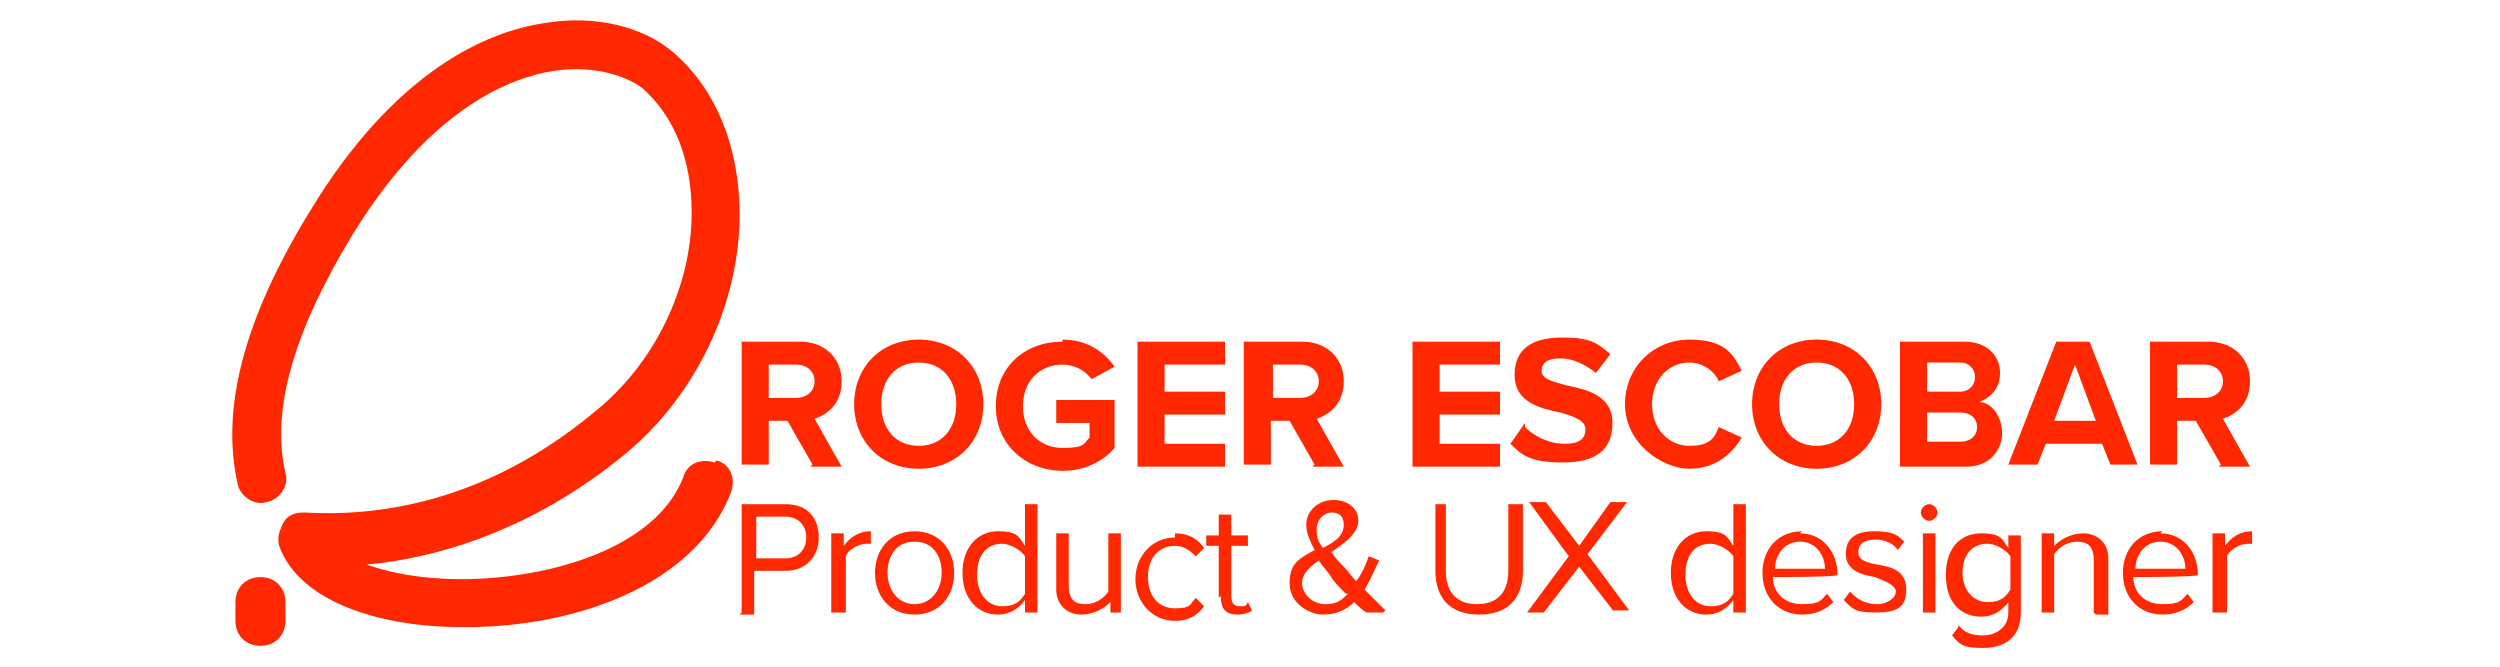
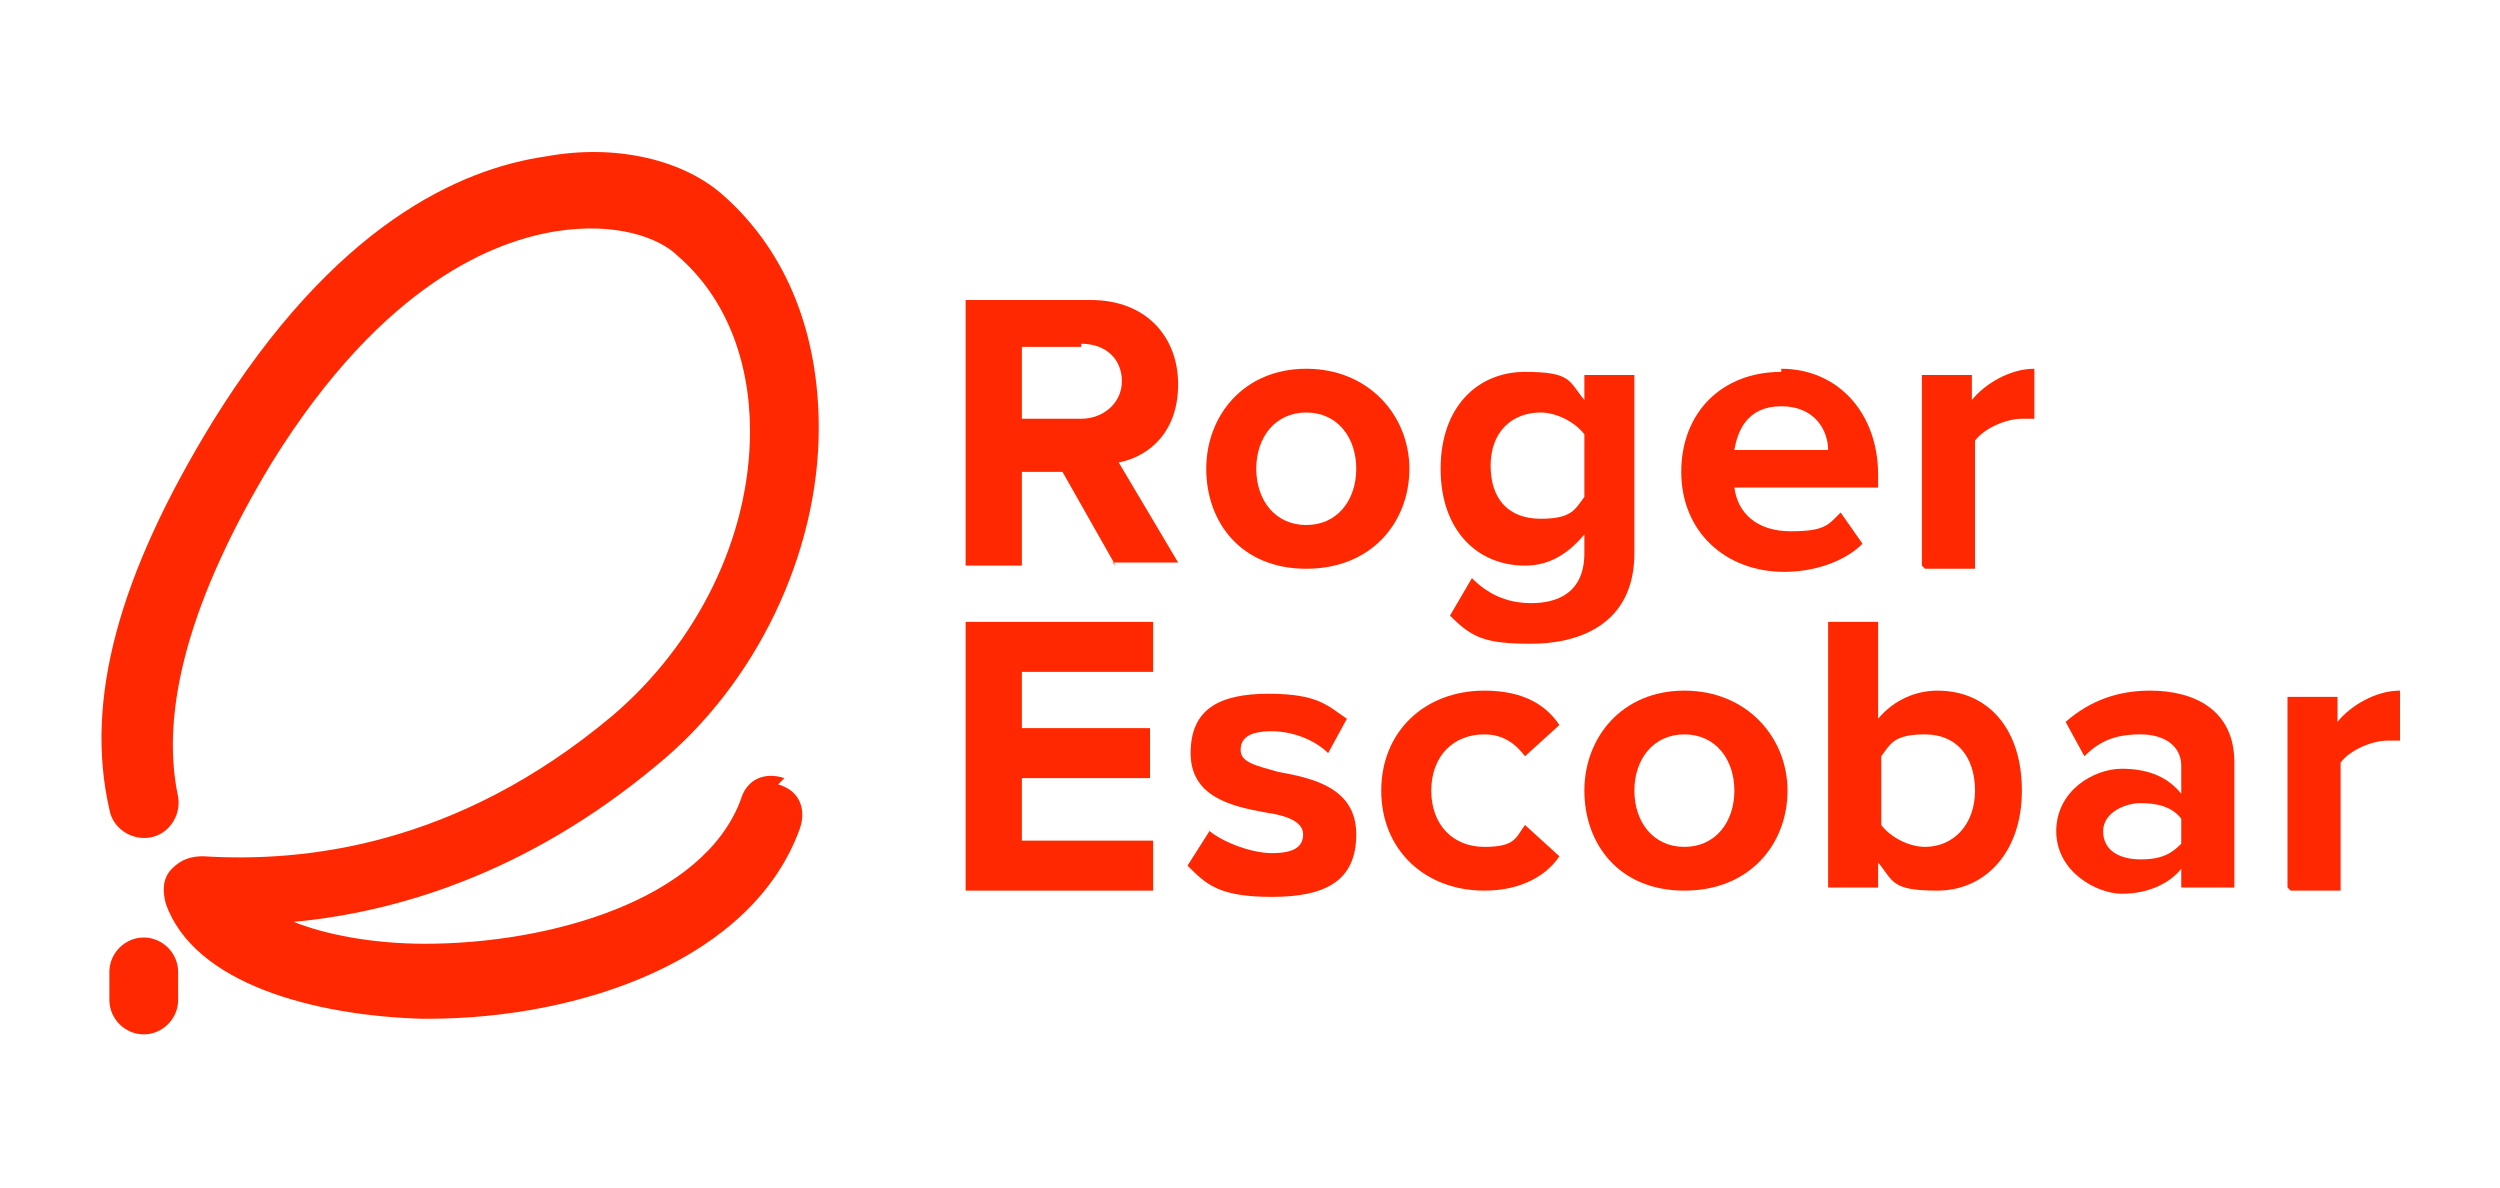
- <svg xmlns="http://www.w3.org/2000/svg" id="Layer_1" version="1.1" viewBox="0 0 120 32">
+ <svg xmlns="http://www.w3.org/2000/svg" id="Layer_1" version="1.1" viewBox="0 0 80 38">
  <defs>
    <style>
      .st0 {
+         fill: none;
+       }
+ 
+       .st1 {
        fill: #ff2800;
      }
    </style>
  </defs>
-   <path class="st0" d="M39,22.3l-1.2-2.1h-.9v2.1h-1.3v-5.9h2.8c1.2,0,2,.8,2,1.9s-.7,1.6-1.3,1.8l1.3,2.3h-1.5ZM38.2,17.5h-1.3v1.6h1.3c.5,0,.9-.3.9-.8s-.4-.8-.9-.8Z" />
-   <path class="st0" d="M44.1,16.3c1.8,0,3.1,1.3,3.1,3.1s-1.3,3.1-3.1,3.1-3.1-1.3-3.1-3.1,1.3-3.1,3.1-3.1ZM44.1,17.4c-1.1,0-1.8.8-1.8,2s.7,2,1.8,2,1.8-.8,1.8-2-.7-2-1.8-2Z" />
-   <path class="st0" d="M51,16.3c1.2,0,2,.6,2.5,1.3l-1.1.6c-.3-.4-.8-.7-1.4-.7-1.1,0-1.9.8-1.9,2s.8,2,1.9,2,1-.2,1.3-.5v-.7h-1.6v-1.1h2.8v2.3c-.6.7-1.5,1.1-2.5,1.1-1.7,0-3.2-1.2-3.2-3.1s1.4-3.1,3.2-3.1Z" />
-   <path class="st0" d="M54.6,22.3v-5.9h4.2v1.1h-2.9v1.3h2.9v1.1h-2.9v1.4h2.9v1.1h-4.2Z" />
-   <path class="st0" d="M63.1,22.3l-1.2-2.1h-.9v2.1h-1.3v-5.9h2.8c1.2,0,2,.8,2,1.9s-.7,1.6-1.3,1.8l1.3,2.3h-1.5ZM62.4,17.5h-1.3v1.6h1.3c.5,0,.9-.3.9-.8s-.4-.8-.9-.8Z" />
-   <path class="st0" d="M67.8,22.3v-5.9h4.2v1.1h-2.9v1.3h2.9v1.1h-2.9v1.4h2.9v1.1h-4.2Z" />
-   <path class="st0" d="M73.2,20.5c.4.4,1.1.8,1.9.8s1-.3,1-.7-.5-.6-1.2-.8c-1-.2-2.2-.5-2.2-1.8s.9-1.8,2.3-1.8,1.7.3,2.3.8l-.7.9c-.5-.4-1.1-.7-1.7-.7s-.9.2-.9.6.5.5,1.2.7c1,.2,2.2.5,2.2,1.8s-.8,1.9-2.4,1.9-2-.4-2.5-.9l.7-1Z" />
-   <path class="st0" d="M78,19.4c0-1.8,1.4-3.1,3.1-3.1s2.1.7,2.5,1.5l-1.1.5c-.2-.5-.8-.9-1.4-.9-1,0-1.8.8-1.8,2s.8,2,1.8,2,1.2-.4,1.4-.9l1.1.5c-.4.7-1.2,1.5-2.5,1.5s-3.1-1.2-3.1-3.1Z" />
-   <path class="st0" d="M87.2,16.3c1.8,0,3.1,1.3,3.1,3.1s-1.3,3.1-3.1,3.1-3.1-1.3-3.1-3.1,1.3-3.1,3.1-3.1ZM87.2,17.4c-1.1,0-1.8.8-1.8,2s.7,2,1.8,2,1.8-.8,1.8-2-.7-2-1.8-2Z" />
-   <path class="st0" d="M91.2,22.3v-5.9h3.1c1.1,0,1.7.7,1.7,1.5s-.5,1.2-1,1.4c.6,0,1.1.7,1.1,1.5s-.6,1.6-1.7,1.6h-3.2ZM92.5,18.8h1.6c.4,0,.7-.3.7-.7s-.3-.7-.7-.7h-1.6v1.3ZM92.5,21.2h1.6c.5,0,.8-.3.8-.7s-.3-.7-.8-.7h-1.6v1.4Z" />
-   <path class="st0" d="M101.3,22.3l-.4-1h-2.7l-.4,1h-1.4l2.3-5.9h1.6l2.3,5.9h-1.4ZM99.6,17.5l-1,2.7h2l-1-2.7Z" />
-   <path class="st0" d="M106.6,22.3l-1.2-2.1h-.9v2.1h-1.3v-5.9h2.8c1.2,0,2,.8,2,1.9s-.7,1.6-1.3,1.8l1.3,2.3h-1.5ZM105.8,17.5h-1.3v1.6h1.3c.5,0,.9-.3.9-.8s-.4-.8-.9-.8Z" />
-   <path class="st0" d="M35.6,29.4v-5.2h2.1c1.1,0,1.6.7,1.6,1.6s-.6,1.6-1.6,1.6h-1.5v2.1h-.7ZM37.7,24.8h-1.4v2h1.4c.6,0,1-.4,1-1s-.4-1-1-1Z" />
-   <path class="st0" d="M39.9,29.4v-3.8h.6v.6c.3-.4.7-.7,1.3-.7v.6c0,0-.1,0-.2,0-.4,0-.9.3-1,.6v2.7h-.6Z" />
-   <path class="st0" d="M42,27.5c0-1.1.7-2,1.9-2s1.9.9,1.9,2-.7,2-1.9,2-1.9-.9-1.9-2ZM45.2,27.5c0-.8-.4-1.5-1.3-1.5s-1.3.7-1.3,1.5.5,1.5,1.3,1.5,1.3-.7,1.3-1.5Z" />
-   <path class="st0" d="M49.2,29.4v-.6c-.3.4-.7.7-1.3.7-1,0-1.7-.8-1.7-2s.7-2,1.7-2,1,.3,1.3.7v-2h.6v5.2h-.6ZM49.2,26.7c-.2-.3-.7-.6-1.1-.6-.8,0-1.2.6-1.2,1.5s.5,1.5,1.2,1.5.9-.3,1.1-.6v-1.7Z" />
-   <path class="st0" d="M53.3,29.4v-.5c-.3.3-.8.6-1.4.6s-1.2-.4-1.2-1.2v-2.7h.6v2.5c0,.7.3.9.8.9s.9-.3,1.1-.6v-2.8h.6v3.8h-.6Z" />
-   <path class="st0" d="M56.4,25.6c.7,0,1.1.3,1.4.7l-.4.4c-.3-.3-.6-.5-1-.5-.8,0-1.3.6-1.3,1.5s.5,1.5,1.3,1.5.7-.2,1-.5l.4.4c-.3.4-.7.7-1.4.7-1.1,0-1.9-.9-1.9-2s.8-2,1.9-2Z" />
-   <path class="st0" d="M58.5,28.7v-2.5h-.6v-.5h.6v-1h.6v1h.8v.5h-.8v2.4c0,.3.1.5.4.5s.3,0,.4-.2l.2.4c-.1.1-.4.2-.7.2-.6,0-.8-.3-.8-.9Z" />
-   <path class="st0" d="M66.4,29.4h-.8c-.2-.1-.4-.3-.6-.5-.4.4-.9.6-1.5.6s-1.6-.5-1.6-1.5.5-1.2,1.2-1.6c-.2-.4-.4-.8-.4-1.2,0-.7.6-1.2,1.3-1.2s1.2.4,1.2,1-.7,1.1-1.3,1.5c.2.3.4.5.6.7.2.2.4.5.6.7.3-.4.5-.9.6-1.2l.5.2c-.2.4-.4.9-.7,1.4.3.3.6.6,1,1ZM64.6,28.5c-.3-.3-.6-.6-.7-.8-.2-.3-.4-.5-.6-.8-.4.3-.8.6-.8,1.1s.5,1,1.1,1,.8-.2,1.1-.5ZM63.5,26.3c.6-.3,1-.6,1-1.1s-.3-.6-.6-.6-.7.3-.7.8.1.6.3.9Z" />
-   <path class="st0" d="M68.7,24.2h.7v3.2c0,1,.5,1.6,1.5,1.6s1.5-.6,1.5-1.6v-3.2h.7v3.2c0,1.3-.7,2.1-2.1,2.1s-2.1-.8-2.1-2.1v-3.2Z" />
-   <path class="st0" d="M77.5,29.4l-1.7-2.2-1.7,2.2h-.8l2-2.7-1.9-2.6h.8l1.6,2.1,1.5-2.1h.8l-1.9,2.5,2,2.7h-.8Z" />
-   <path class="st0" d="M83.2,29.4v-.6c-.3.4-.7.7-1.3.7-1,0-1.7-.8-1.7-2s.7-2,1.7-2,1,.3,1.3.7v-2h.6v5.2h-.6ZM83.2,26.7c-.2-.3-.7-.6-1.1-.6-.8,0-1.2.6-1.2,1.5s.5,1.5,1.2,1.5.9-.3,1.1-.6v-1.7Z" />
-   <path class="st0" d="M86.4,25.6c1.1,0,1.8.9,1.8,2h0c0,.1-3.1.1-3.1.1,0,.7.5,1.3,1.4,1.3s.9-.2,1.2-.5l.3.4c-.4.4-.9.6-1.5.6-1.1,0-1.9-.8-1.9-2s.8-2,1.9-2ZM85.1,27.3h2.5c0-.6-.4-1.3-1.2-1.3s-1.2.7-1.2,1.3Z" />
-   <path class="st0" d="M88.9,28.5c.3.3.7.5,1.2.5s.9-.3.9-.6-.5-.5-1-.7c-.6-.1-1.4-.3-1.4-1.1s.5-1.1,1.4-1.1,1.1.2,1.4.5l-.3.4c-.2-.3-.6-.5-1.1-.5s-.8.2-.8.6.4.5.9.6c.7.1,1.4.3,1.4,1.2s-.5,1.1-1.5,1.1-1.1-.2-1.5-.6l.3-.4Z" />
-   <path class="st0" d="M92.2,24.6c0-.2.2-.4.4-.4s.4.2.4.4-.2.4-.4.4-.4-.2-.4-.4ZM92.3,29.4v-3.8h.6v3.8h-.6Z" />
-   <path class="st0" d="M94,30c.3.4.7.5,1.2.5s1.2-.3,1.2-1.1v-.5c-.3.4-.7.7-1.3.7-1,0-1.7-.7-1.7-2s.7-2,1.7-2,1,.3,1.3.7v-.6h.6v3.7c0,1.3-.9,1.7-1.8,1.7s-1.1-.1-1.5-.6l.3-.4ZM96.5,26.7c-.2-.3-.7-.6-1.1-.6-.8,0-1.2.6-1.2,1.4s.5,1.4,1.2,1.4.9-.3,1.1-.6v-1.7Z" />
-   <path class="st0" d="M100.5,29.4v-2.5c0-.7-.3-.9-.8-.9s-.9.3-1.1.6v2.8h-.6v-3.8h.6v.6c.3-.3.8-.6,1.4-.6s1.2.4,1.2,1.2v2.7h-.6Z" />
-   <path class="st0" d="M103.7,25.6c1.1,0,1.8.9,1.8,2h0c0,.1-3.1.1-3.1.1,0,.7.5,1.3,1.4,1.3s.9-.2,1.2-.5l.3.4c-.4.4-.9.6-1.5.6-1.1,0-1.9-.8-1.9-2s.8-2,1.9-2ZM102.4,27.3h2.5c0-.6-.4-1.3-1.2-1.3s-1.2.7-1.2,1.3Z" />
-   <path class="st0" d="M106.2,29.4v-3.8h.6v.6c.3-.4.7-.7,1.3-.7v.6c0,0-.1,0-.2,0-.4,0-.9.3-1,.6v2.7h-.6Z" />
-   <path class="st0" d="M34.3,22.2c-.6-.2-1.3,0-1.5.7-1.3,3.4-6.4,4.9-10.7,4.9-1.8,0-3.4-.3-4.5-.7,3.3-.3,7.9-1.6,12.4-5.3,3.4-2.8,5.5-7.2,5.5-11.5,0-3.2-1.1-6-3.2-7.8-1.4-1.2-3.7-1.8-6.1-1.4-2.9.4-7.3,2.4-11.3,9-3.2,5.2-4.3,9.5-3.5,13.1.1.6.8,1.1,1.4.9.6-.1,1.1-.8.9-1.4-.7-3,.4-6.8,3.2-11.4,3.8-6.2,7.7-7.6,9.7-7.9,2-.3,3.5.3,4.2.8,1.6,1.4,2.4,3.5,2.4,6,0,3.6-1.8,7.3-4.7,9.6-5.3,4.4-10.5,5-13.9,4.8-.4,0-.8.1-1,.5s-.3.7-.2,1.1c1,2.8,5.1,3.9,8.7,3.9,0,0,.2,0,.3,0,5.2,0,11-2,12.7-6.5.2-.6,0-1.3-.7-1.5Z" />
-   <path class="st0" d="M12.5,27.7c-.7,0-1.2.5-1.2,1.2v.9c0,.7.5,1.2,1.2,1.2s1.2-.5,1.2-1.2v-.9c0-.7-.5-1.2-1.2-1.2Z" />
+   <path class="st0" d="M76.7,11.1c0-1.7,1.2-3.2,3.2-3.2s3.3,1.5,3.3,3.2-1.2,3.2-3.3,3.2-3.2-1.5-3.2-3.2ZM81.6,11.1c0-1-.6-1.8-1.6-1.8s-1.6.8-1.6,1.8.6,1.8,1.6,1.8,1.6-.8,1.6-1.8Z" />
+   <g>
+     <g>
+       <path class="st1" d="M35.7,18.1l-1.7-3h-1.3v3h-1.8v-8.5h4c1.8,0,2.8,1.2,2.8,2.7s-.9,2.3-1.9,2.5l1.9,3.2h-2.1ZM34.6,11.1h-1.9v2.3h1.9c.7,0,1.3-.5,1.3-1.2s-.5-1.2-1.3-1.2Z" />
+       <path class="st1" d="M38.6,15c0-1.7,1.2-3.2,3.2-3.2s3.3,1.5,3.3,3.2-1.2,3.2-3.3,3.2-3.2-1.5-3.2-3.2ZM43.4,15c0-1-.6-1.8-1.6-1.8s-1.6.8-1.6,1.8.6,1.8,1.6,1.8,1.6-.8,1.6-1.8Z" />
+       <path class="st1" d="M47.1,18.5c.5.5,1.1.8,1.9.8s1.7-.3,1.7-1.6v-.6c-.5.6-1.1,1-1.9,1-1.5,0-2.7-1.1-2.7-3.1s1.2-3.1,2.7-3.1,1.4.3,1.9.9v-.8h1.6v5.7c0,2.3-1.8,2.9-3.3,2.9s-1.9-.2-2.6-.9l.7-1.2ZM50.7,13.9c-.3-.4-.9-.7-1.4-.7-.9,0-1.6.6-1.6,1.7s.6,1.7,1.6,1.7,1.1-.3,1.4-.7v-2Z" />
+       <path class="st1" d="M57,11.8c1.8,0,3.1,1.4,3.1,3.4v.4h-4.6c.1.8.7,1.4,1.8,1.4s1.2-.2,1.6-.6l.7,1c-.6.6-1.6.9-2.5.9-1.9,0-3.3-1.3-3.3-3.2s1.3-3.2,3.2-3.2ZM55.5,14.4h3c0-.6-.4-1.4-1.5-1.4s-1.4.8-1.5,1.4Z" />
+       <path class="st1" d="M61.5,18.1v-6.1h1.6v.8c.4-.5,1.2-1,2-1v1.6c-.1,0-.3,0-.4,0-.5,0-1.2.3-1.5.7v4.1h-1.6Z" />
+       <path class="st1" d="M30.9,28.4v-8.5h6v1.6h-4.2v1.8h4.1v1.6h-4.1v2h4.2v1.6h-6Z" />
+       <path class="st1" d="M38.6,26.5c.4.4,1.4.8,2.1.8s1-.2,1-.6-.5-.6-1.2-.7c-1.1-.2-2.4-.5-2.4-1.9s.9-1.9,2.5-1.9,1.9.4,2.5.8l-.6,1.1c-.4-.4-1.1-.7-1.8-.7s-1,.2-1,.6.5.5,1.2.7c1.1.2,2.5.5,2.5,2s-1,2-2.7,2-2.1-.4-2.7-1l.7-1.1Z" />
+       <path class="st1" d="M47.5,22.1c1.3,0,2,.5,2.4,1.1l-1.1,1c-.3-.4-.7-.7-1.3-.7-1,0-1.7.7-1.7,1.8s.7,1.8,1.7,1.8,1-.3,1.3-.7l1.1,1c-.4.6-1.2,1.1-2.4,1.1-1.9,0-3.3-1.3-3.3-3.2s1.4-3.2,3.3-3.2Z" />
+       <path class="st1" d="M50.7,25.3c0-1.7,1.2-3.2,3.2-3.2s3.3,1.5,3.3,3.2-1.2,3.2-3.3,3.2-3.2-1.5-3.2-3.2ZM55.5,25.3c0-1-.6-1.8-1.6-1.8s-1.6.8-1.6,1.8.6,1.8,1.6,1.8,1.6-.8,1.6-1.8Z" />
+       <path class="st1" d="M58.5,28.4v-8.5h1.6v3.1c.5-.6,1.2-.9,1.9-.9,1.6,0,2.7,1.2,2.7,3.2s-1.2,3.2-2.7,3.2-1.4-.3-1.9-.9v.8h-1.6ZM60.2,26.4c.3.4.9.7,1.4.7.9,0,1.6-.7,1.6-1.8s-.6-1.8-1.6-1.8-1.1.3-1.4.7v2.2Z" />
+       <path class="st1" d="M69.8,28.4v-.6c-.4.5-1.1.8-1.9.8s-2.1-.7-2.1-2,1.2-2,2.1-2,1.5.3,1.9.8v-.9c0-.6-.5-1-1.3-1s-1.3.2-1.8.7l-.6-1.1c.8-.7,1.7-1,2.7-1,1.4,0,2.7.6,2.7,2.3v4h-1.6ZM69.8,26.2c-.3-.4-.8-.5-1.3-.5s-1.2.3-1.2.9.5.9,1.2.9,1-.2,1.3-.5v-.8Z" />
+       <path class="st1" d="M73.2,28.4v-6.1h1.6v.8c.4-.5,1.2-1,2-1v1.6c-.1,0-.3,0-.4,0-.5,0-1.2.3-1.5.7v4.1h-1.6Z" />
+     </g>
+     <g>
+       <path class="st1" d="M25.1,24.9c-.6-.2-1.2,0-1.4.7-1.2,3.2-6.1,4.6-10.1,4.6-1.7,0-3.2-.3-4.2-.7,3.2-.3,7.4-1.5,11.6-5,3.2-2.6,5.2-6.8,5.2-10.8,0-3-1-5.6-3-7.4-1.3-1.2-3.5-1.7-5.7-1.3-2.8.4-6.8,2.2-10.7,8.5-3,4.9-4.1,8.9-3.3,12.4.1.6.7,1,1.3.9.6-.1,1-.7.9-1.3-.6-2.8.4-6.4,3-10.7,3.6-5.8,7.2-7.1,9.1-7.4,1.9-.3,3.3.2,3.9.8,1.5,1.3,2.3,3.3,2.3,5.6,0,3.4-1.7,6.8-4.4,9.1-5,4.2-9.9,4.7-13.1,4.5-.4,0-.7.1-1,.4s-.3.7-.2,1.1c.9,2.6,4.8,3.6,8.2,3.7,0,0,.2,0,.2,0,4.9,0,10.4-1.9,11.9-6.1.2-.6,0-1.2-.7-1.4Z" />
+       <path class="st1" d="M4.6,30c-.6,0-1.1.5-1.1,1.1v.9c0,.6.5,1.1,1.1,1.1s1.1-.5,1.1-1.1v-.9c0-.6-.5-1.1-1.1-1.1Z" />
+     </g>
+   </g>
+   <rect class="st0" x="-3.2" y="-1.6" width="86.5" height="41.1" />
+   <rect class="st0" x="3.3" y="4.9" width="73.5" height="28.2" />
</svg>
